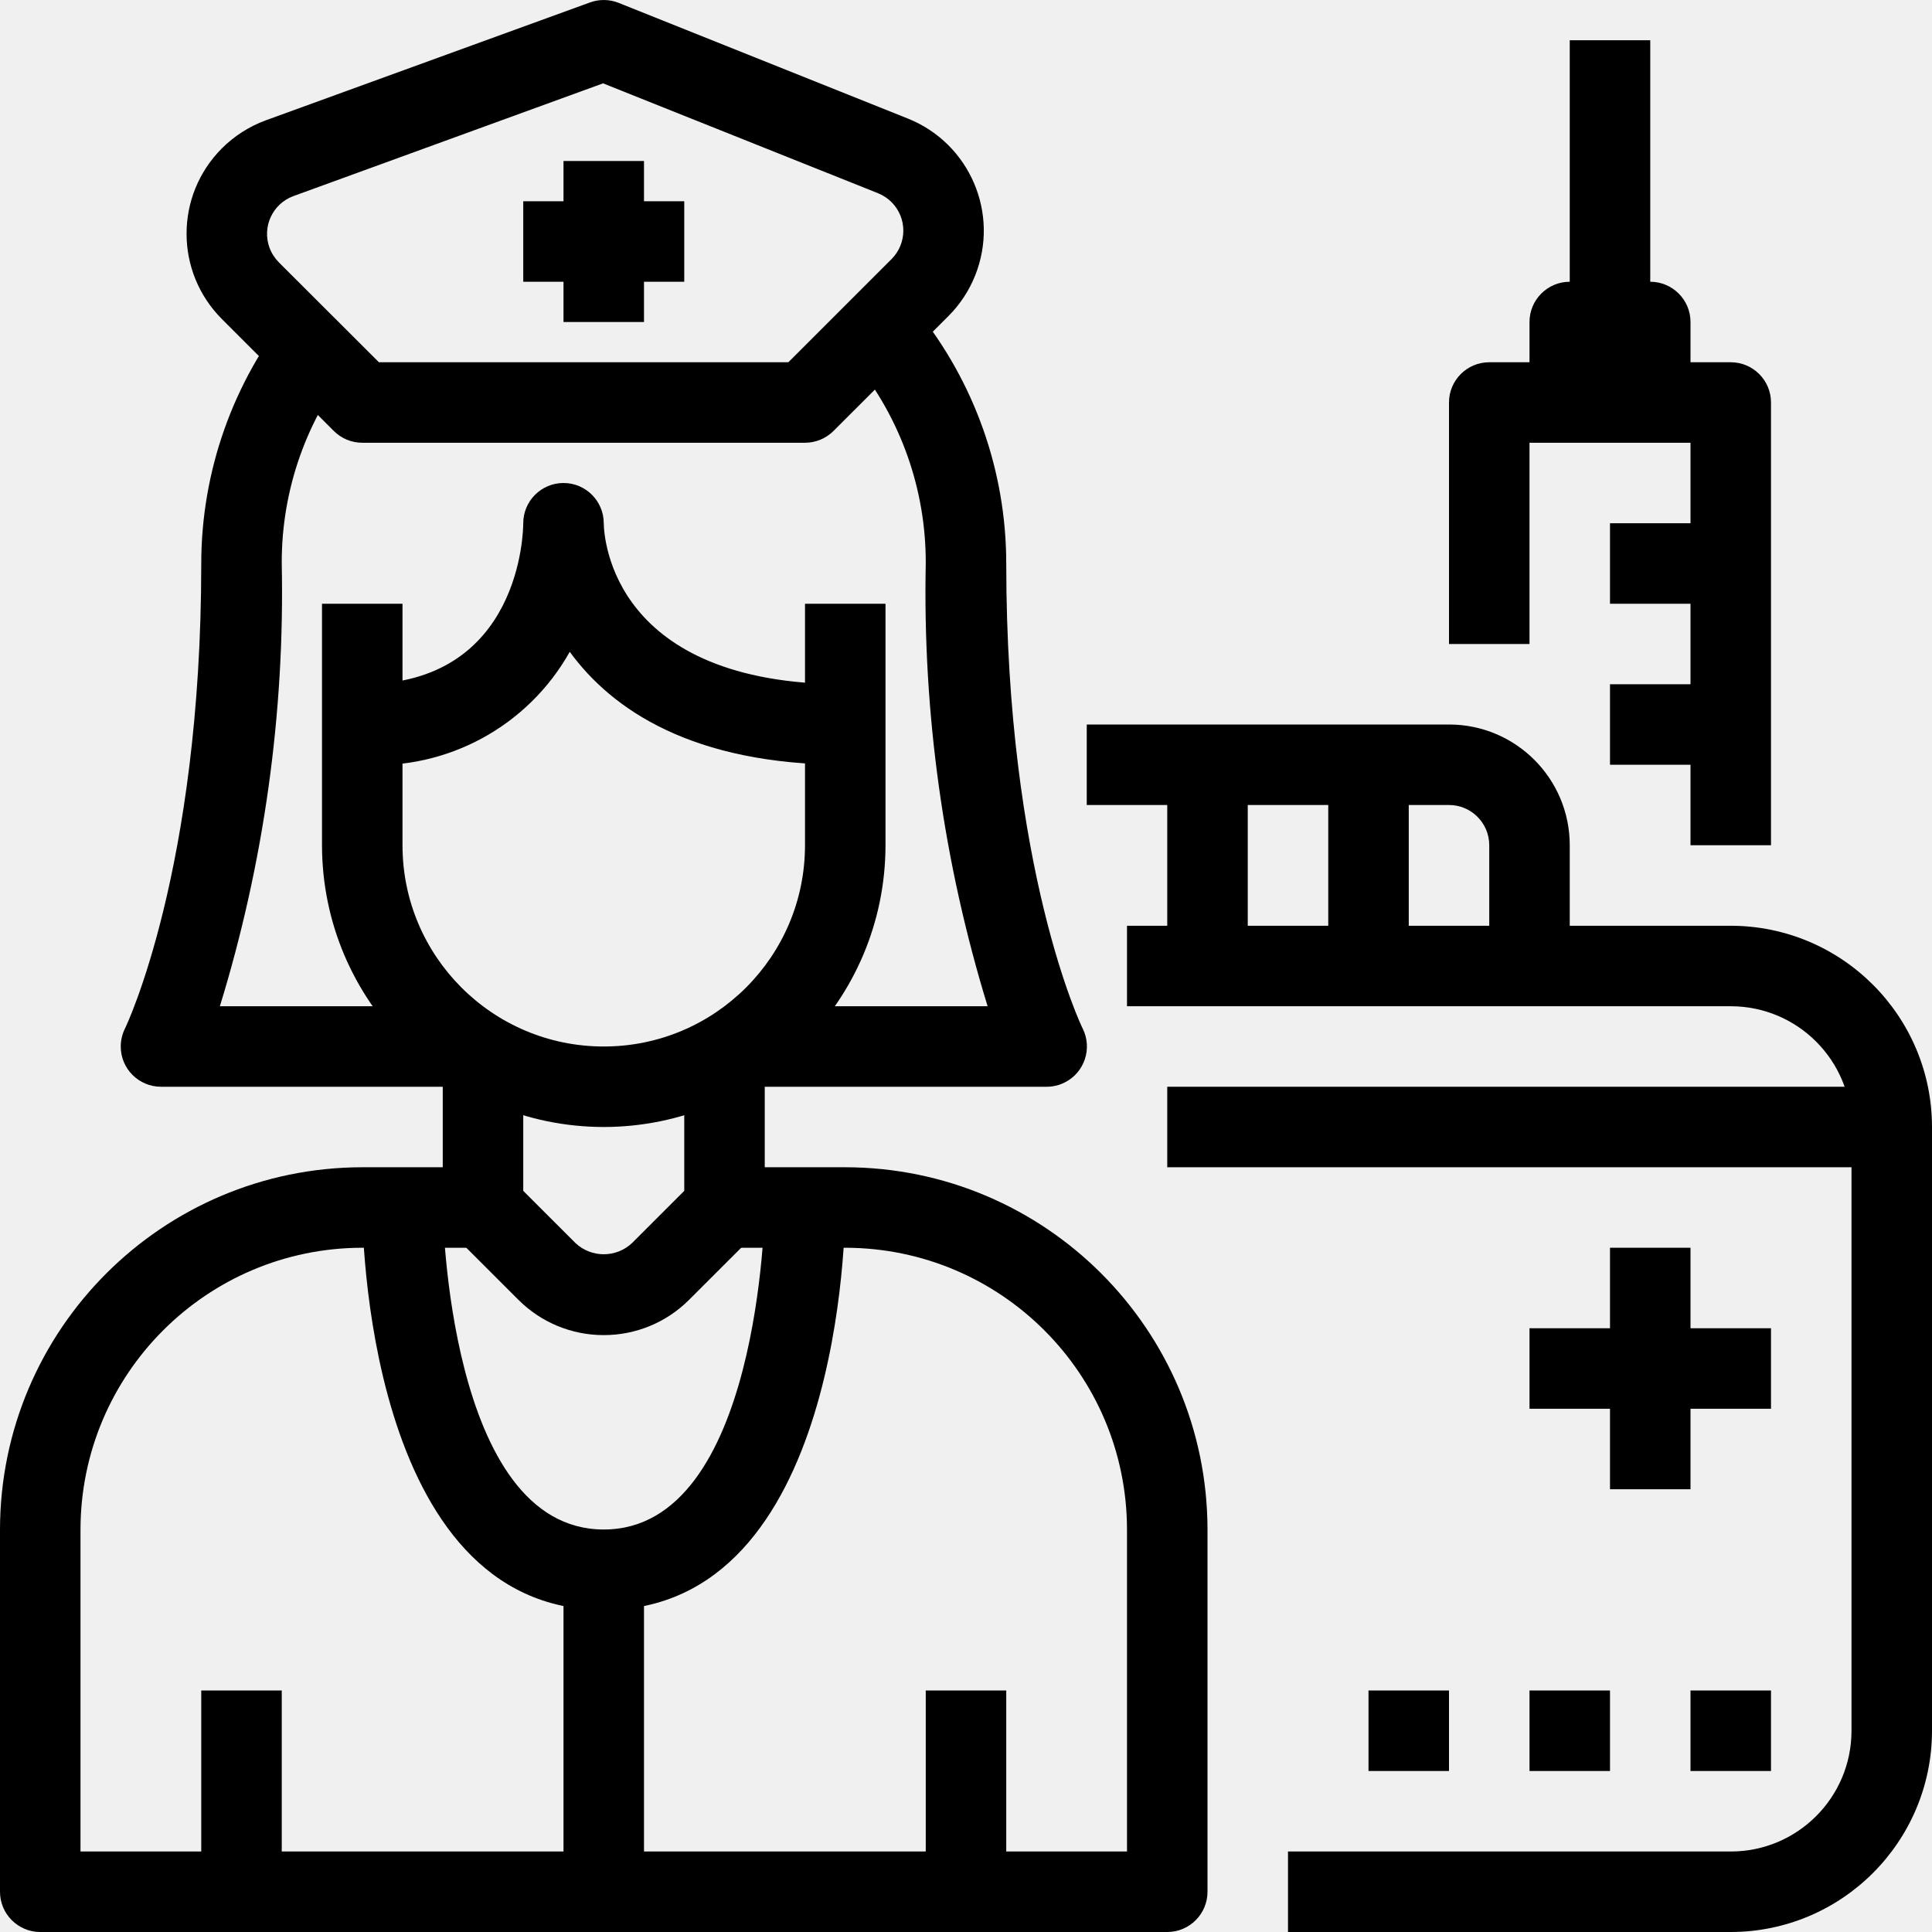
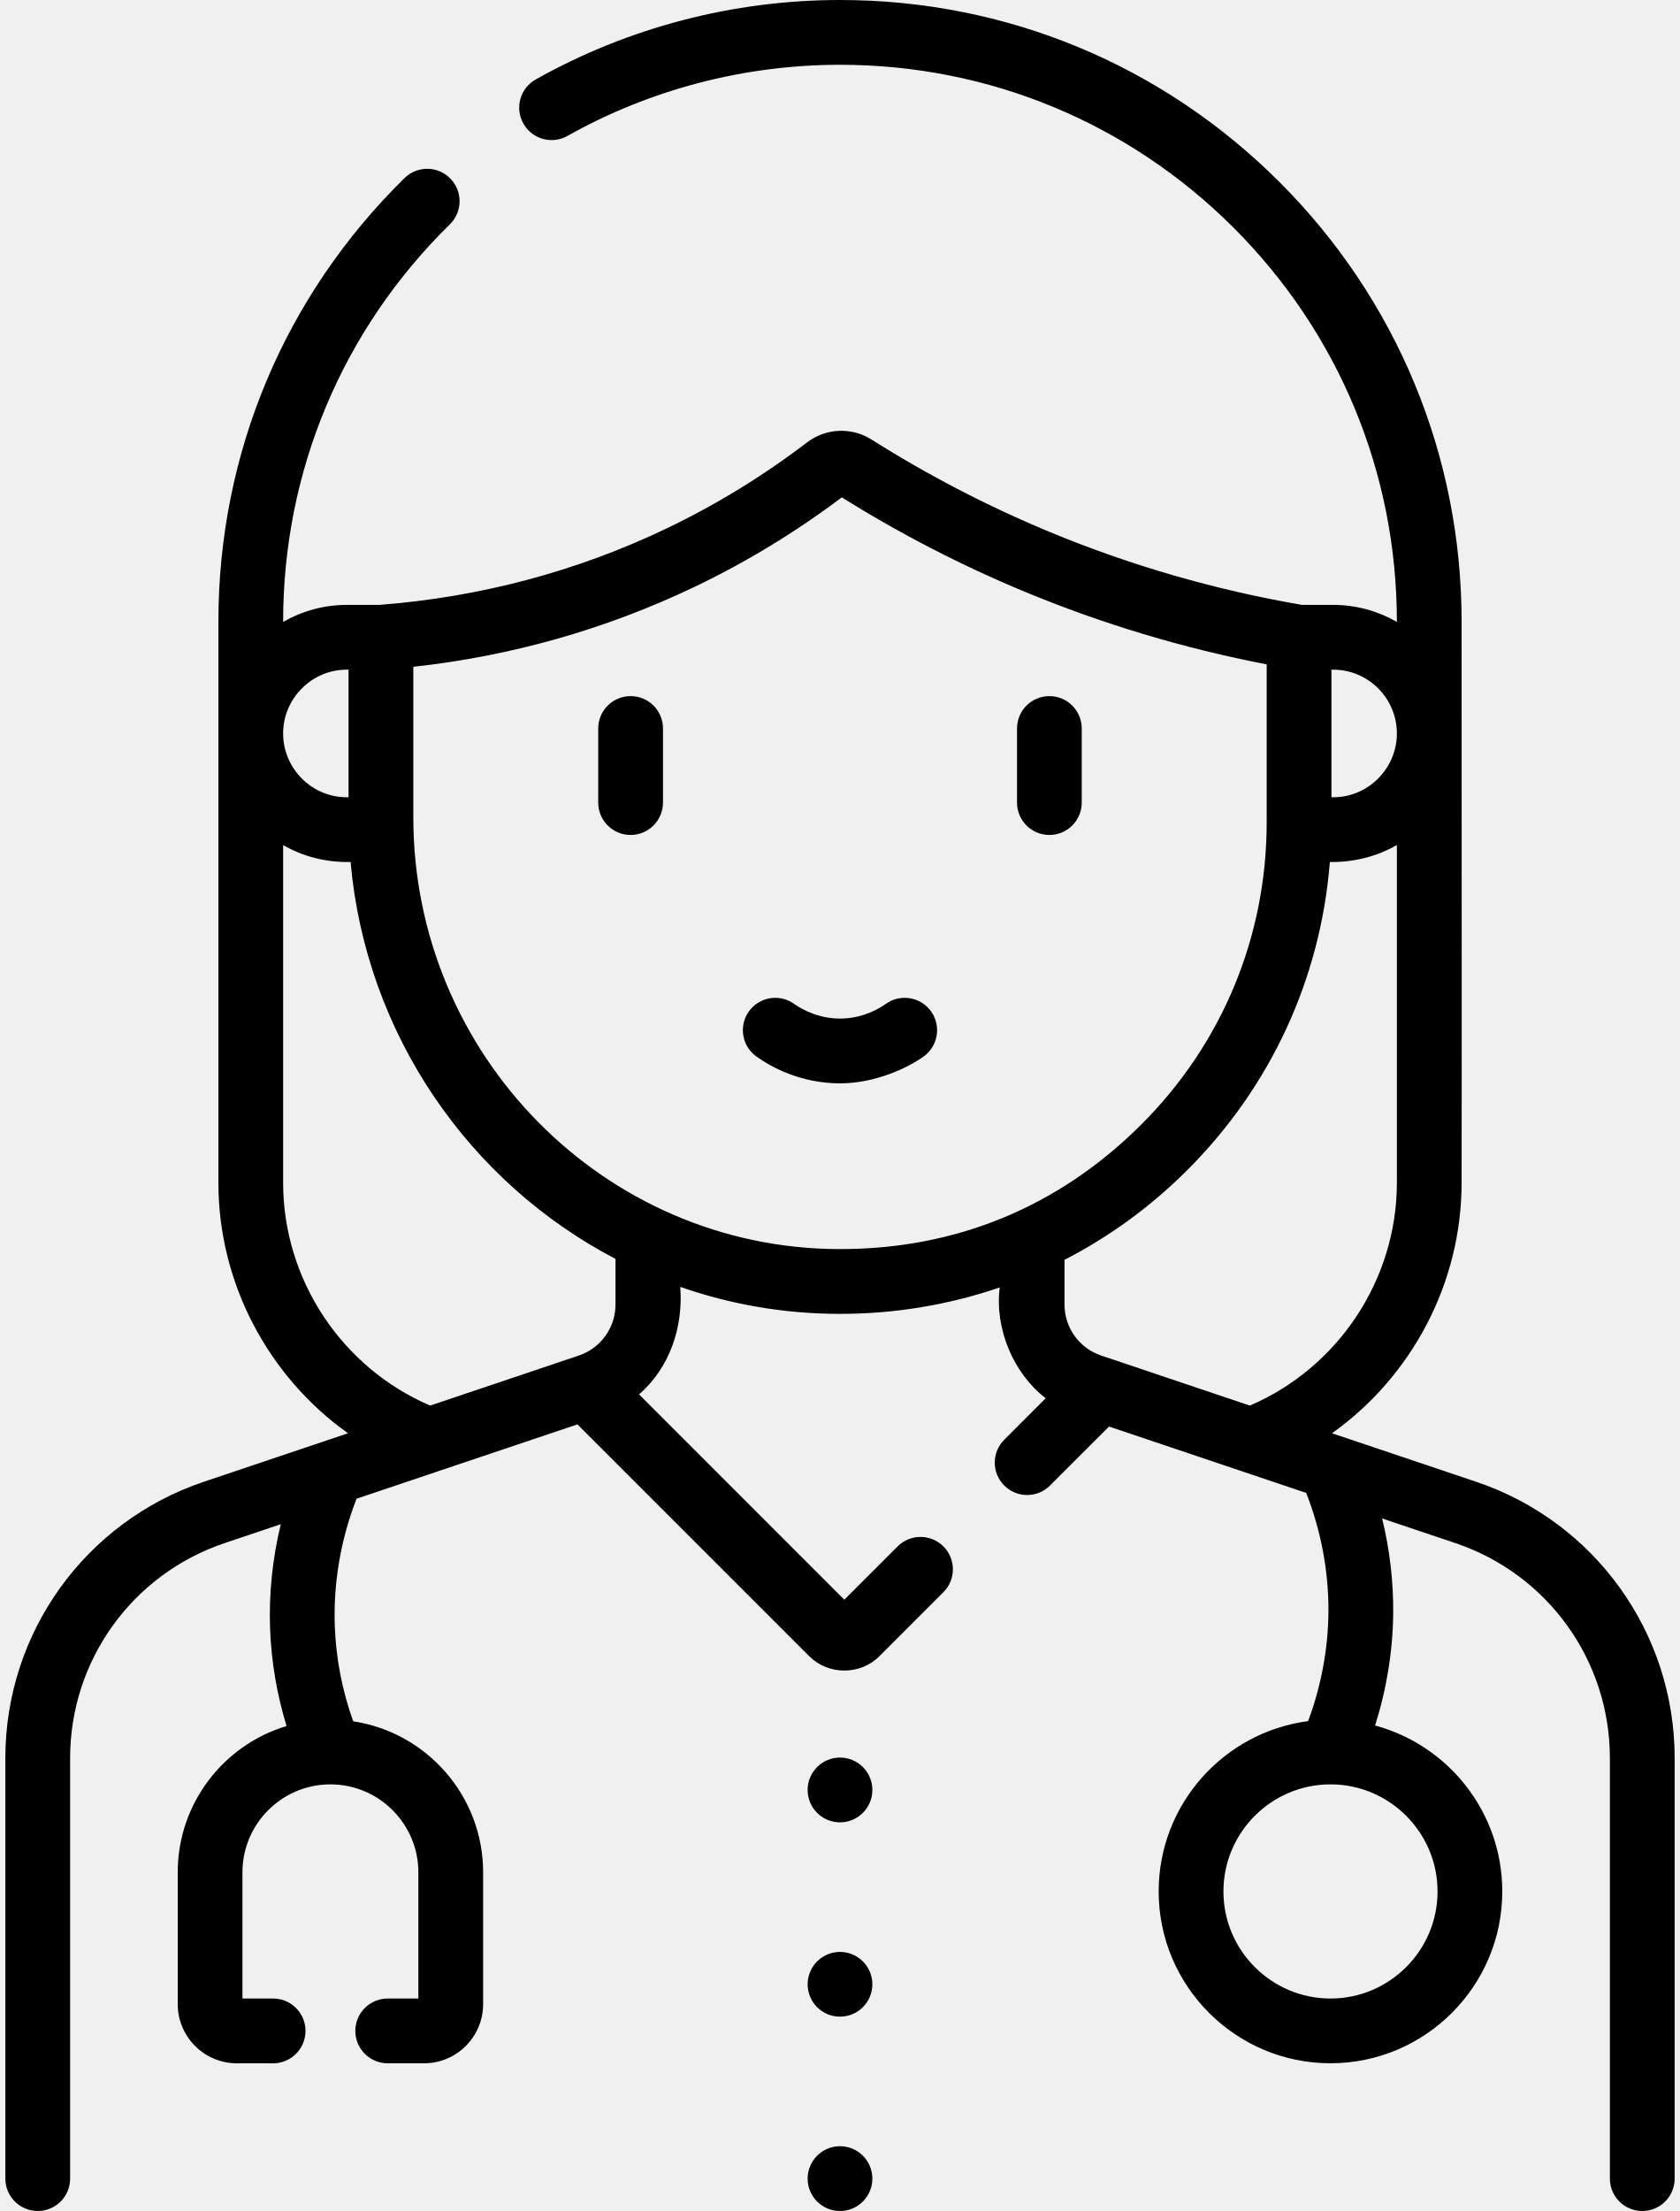
- <svg xmlns="http://www.w3.org/2000/svg" width="42" height="42" viewBox="0 0 42 42" fill="none">
-   <g clip-path="url(#clip0)">
-     <path d="M17.5 13.125V18.375C17.5 20.791 15.541 22.75 13.125 22.75C10.709 22.75 8.75 20.791 8.75 18.375V13.125H7V18.375C7.004 21.756 9.744 24.496 13.125 24.5C16.506 24.496 19.246 21.756 19.25 18.375V13.125H17.5Z" fill="black" />
-     <path d="M13.125 11.375C13.125 10.892 12.733 10.5 12.25 10.5C11.767 10.5 11.375 10.892 11.375 11.375C11.375 11.518 11.336 14.875 7.875 14.875V16.625C9.725 16.741 11.478 15.787 12.386 14.17C13.3 15.423 15.05 16.625 18.375 16.625V14.875C13.334 14.875 13.131 11.725 13.125 11.375Z" fill="black" />
-     <path d="M4.78 21.875C5.738 18.759 6.192 15.51 6.125 12.25C6.118 10.648 6.668 9.093 7.68 7.851L6.319 6.75C5.063 8.308 4.377 10.249 4.375 12.25C4.375 18.916 2.733 22.328 2.717 22.359C2.656 22.481 2.625 22.615 2.625 22.751C2.625 23.234 3.017 23.625 3.5 23.625H10.5V21.875H4.78V21.875Z" fill="black" />
-     <path d="M23.538 22.362C23.517 22.328 21.875 18.916 21.875 12.25C21.874 10.249 21.188 8.308 19.931 6.75L18.57 7.851C19.582 9.093 20.132 10.648 20.125 12.25C20.058 15.51 20.512 18.759 21.47 21.875H15.75V23.625H22.75C22.886 23.626 23.02 23.595 23.142 23.534C23.575 23.32 23.752 22.795 23.538 22.362Z" fill="black" />
-     <path d="M14.875 22.75V25.888L13.744 27.019C13.397 27.349 12.853 27.349 12.506 27.019L11.375 25.888V22.75H9.625V26.25C9.625 26.482 9.717 26.705 9.881 26.869L11.269 28.256C11.761 28.749 12.429 29.025 13.125 29.024C13.821 29.025 14.489 28.749 14.981 28.256L16.369 26.869C16.533 26.705 16.625 26.482 16.625 26.25V22.75H14.875Z" fill="black" />
-     <path d="M18.375 25.375H15.75V27.125H18.375C21.756 27.129 24.496 29.869 24.5 33.25V40.25H1.75V33.25C1.754 29.869 4.494 27.129 7.875 27.125H10.5V25.375H7.875C3.528 25.381 0.006 28.903 0 33.25V41.125C0 41.608 0.392 42 0.875 42H25.375C25.858 42 26.25 41.608 26.25 41.125V33.25C26.245 28.903 22.722 25.381 18.375 25.375Z" fill="black" />
-     <path d="M16.625 26.25C16.625 26.32 16.52 33.25 13.125 33.25C9.73 33.25 9.625 26.319 9.625 26.25H7.875C7.875 26.607 7.935 35 13.125 35C18.316 35 18.375 26.607 18.375 26.25H16.625Z" fill="black" />
-     <path d="M21.875 36.75H20.125V41.125H21.875V36.75Z" fill="black" />
-     <path d="M6.125 36.75H4.375V41.125H6.125V36.75Z" fill="black" />
-     <path d="M14 34.125H12.25V41.125H14V34.125Z" fill="black" />
-     <path d="M19.736 2.577L13.451 0.063C13.251 -0.017 13.028 -0.021 12.826 0.053L5.783 2.614C5.423 2.745 5.095 2.954 4.824 3.225C3.799 4.25 3.8 5.912 4.825 6.937L7.257 9.369C7.421 9.533 7.643 9.625 7.875 9.625H17.5C17.732 9.625 17.954 9.533 18.119 9.369L20.618 6.871C20.869 6.62 21.067 6.32 21.199 5.989C21.737 4.643 21.082 3.116 19.736 2.577ZM19.38 5.634L17.138 7.875H8.237L6.062 5.703C5.972 5.612 5.902 5.503 5.858 5.383C5.693 4.929 5.927 4.427 6.381 4.262L13.11 1.812L19.086 4.2C19.198 4.245 19.298 4.311 19.383 4.396C19.724 4.739 19.722 5.293 19.38 5.634Z" fill="black" />
-     <path d="M14 3.5H12.25V7H14V3.5Z" fill="black" />
-     <path d="M14.875 4.375H11.375V6.125H14.875V4.375Z" fill="black" />
-     <path d="M37.625 20.125H24.5V21.875H37.625C39.075 21.875 40.25 23.05 40.25 24.5V37.625C40.25 39.075 39.075 40.25 37.625 40.25H28V42H37.625C40.04 41.997 41.997 40.04 42 37.625V24.5C41.997 22.085 40.04 20.128 37.625 20.125Z" fill="black" />
-     <path d="M41.125 23.625H25.375V25.375H41.125V23.625Z" fill="black" />
-     <path d="M31.5 15.75H23.625V17.5H31.5C31.983 17.5 32.375 17.892 32.375 18.375V21H34.125V18.375C34.125 16.925 32.95 15.75 31.5 15.75Z" fill="black" />
-     <path d="M30.625 16.625H28.875V21H30.625V16.625Z" fill="black" />
-     <path d="M27.125 16.625H25.375V21H27.125V16.625Z" fill="black" />
-     <path d="M36.75 27.125H35V32.375H36.75V27.125Z" fill="black" />
-     <path d="M38.5 28.875H33.25V30.625H38.5V28.875Z" fill="black" />
-     <path d="M38.5 36.75H36.75V38.5H38.5V36.75Z" fill="black" />
-     <path d="M35 36.75H33.25V38.5H35V36.75Z" fill="black" />
-     <path d="M31.5 36.75H29.75V38.5H31.5V36.75Z" fill="black" />
-     <path d="M37.625 7.875H32.375C31.892 7.875 31.5 8.267 31.5 8.75V14H33.25V9.625H36.75V18.375H38.5V8.75C38.5 8.267 38.108 7.875 37.625 7.875Z" fill="black" />
-     <path d="M35.875 0.875H34.125V8.75H35.875V0.875Z" fill="black" />
-     <path d="M35.875 6.125H34.125C33.642 6.125 33.25 6.517 33.25 7V8.75H36.75V7C36.75 6.517 36.358 6.125 35.875 6.125Z" fill="black" />
-     <path d="M37.625 11.375H35V13.125H37.625V11.375Z" fill="black" />
-     <path d="M37.625 14.875H35V16.625H37.625V14.875Z" fill="black" />
-   </g>
-   <defs>
-     <clipPath id="clip0">
-       <rect width="42" height="42" fill="white" />
-     </clipPath>
-   </defs>
+ <svg xmlns="http://www.w3.org/2000/svg" width="38" height="50" viewBox="0 0 38 50" fill="none">
+   <path d="M19 44.141C18.596 44.141 18.268 44.469 18.268 44.873C18.268 45.278 18.596 45.605 19 45.605C19.404 45.605 19.732 45.278 19.732 44.873C19.732 44.469 19.404 44.141 19 44.141ZM19 39.746C18.596 39.746 18.268 40.074 18.268 40.478C18.268 40.883 18.596 41.211 19 41.211C19.404 41.211 19.732 40.883 19.732 40.478C19.732 40.074 19.404 39.746 19 39.746ZM19 48.535C18.596 48.535 18.268 48.863 18.268 49.268C18.268 49.672 18.596 50 19 50C19.404 50 19.732 49.672 19.732 49.268C19.732 48.863 19.404 48.535 19 48.535ZM33.389 33.509L30.129 32.412C31.931 31.128 33.06 29.021 33.06 26.747C33.065 26.738 33.06 14.061 33.06 14.061C33.06 10.306 31.598 6.775 28.943 4.119C26.287 1.463 22.756 0 19 0C16.588 0 14.208 0.621 12.117 1.797C11.765 1.995 11.639 2.442 11.838 2.794C12.036 3.147 12.483 3.272 12.835 3.074C14.707 2.021 16.839 1.465 19 1.465C22.364 1.465 25.527 2.775 27.907 5.154C30.286 7.534 31.596 10.697 31.596 14.06V14.064C31.17 13.82 30.678 13.679 30.154 13.679H29.45C27.49 13.343 25.568 12.787 23.736 12.027C22.342 11.448 20.987 10.745 19.71 9.938C19.262 9.655 18.678 9.681 18.257 10.003C17.26 10.764 16.184 11.423 15.058 11.96C13.034 12.925 10.857 13.503 8.585 13.679H7.847C7.322 13.679 6.83 13.82 6.404 14.064V14.06C6.404 10.652 7.744 7.46 10.176 5.072C10.465 4.789 10.469 4.325 10.185 4.037C9.902 3.748 9.438 3.744 9.15 4.027C6.435 6.693 4.94 10.256 4.94 14.06V26.747C4.94 29.021 6.069 31.128 7.871 32.412L4.611 33.509C1.926 34.413 0.121 36.924 0.121 39.757V49.268C0.121 49.672 0.449 50 0.854 50C1.258 50 1.586 49.672 1.586 49.268V39.757C1.586 37.553 2.99 35.6 5.078 34.897L6.351 34.469C6.163 35.243 6.08 36.041 6.109 36.831C6.137 37.581 6.263 38.318 6.482 39.033C5.059 39.46 4.02 40.781 4.02 42.342V45.322C4.02 46.06 4.62 46.66 5.357 46.66H6.178C6.582 46.66 6.91 46.331 6.91 45.927C6.91 45.523 6.582 45.195 6.178 45.195H5.484V42.341C5.484 41.245 6.376 40.353 7.472 40.352C7.473 40.352 7.473 40.352 7.474 40.352C7.474 40.352 7.475 40.352 7.476 40.352C8.571 40.353 9.463 41.245 9.463 42.341V45.195H8.77C8.365 45.195 8.037 45.523 8.037 45.927C8.037 46.331 8.365 46.66 8.77 46.66H9.59C10.328 46.66 10.928 46.06 10.928 45.322V42.342C10.928 40.612 9.65 39.176 7.989 38.926C7.741 38.233 7.6 37.512 7.573 36.777C7.537 35.802 7.707 34.811 8.065 33.892L13.061 32.211L18.304 37.453C18.732 37.885 19.462 37.888 19.892 37.453L21.339 36.006C21.625 35.72 21.625 35.257 21.339 34.971C21.053 34.685 20.589 34.685 20.303 34.971L19.098 36.176L14.455 31.533C15.143 30.934 15.457 30.022 15.387 29.102C16.509 29.493 17.711 29.708 18.961 29.712C20.221 29.717 21.455 29.511 22.613 29.114C22.494 30.048 22.926 31.064 23.653 31.62L22.715 32.559C22.429 32.844 22.429 33.308 22.715 33.594C23.001 33.88 23.465 33.88 23.75 33.594L25.085 32.26L29.545 33.761C29.882 34.619 30.056 35.547 30.048 36.465C30.04 37.297 29.881 38.138 29.588 38.922C27.684 39.171 26.208 40.802 26.208 42.773C26.208 44.916 27.952 46.659 30.094 46.659C32.237 46.659 33.98 44.916 33.98 42.773C33.98 40.98 32.758 39.466 31.103 39.021C31.364 38.199 31.505 37.335 31.513 36.479C31.519 35.762 31.434 35.04 31.262 34.339L32.922 34.897C35.011 35.6 36.414 37.553 36.414 39.757V49.267C36.414 49.672 36.742 50 37.147 50C37.551 50 37.879 49.672 37.879 49.267V39.757C37.879 36.924 36.075 34.413 33.389 33.509ZM30.116 15.144H30.154C30.947 15.144 31.593 15.788 31.596 16.581V16.592C31.592 17.395 30.923 18.052 30.116 18.029V15.144ZM6.404 16.581C6.407 15.777 7.078 15.122 7.884 15.144V18.029C7.077 18.052 6.408 17.398 6.404 16.592V16.581ZM13.922 29.499C13.922 30.024 13.588 30.489 13.091 30.655L9.73 31.786C7.731 30.93 6.404 28.937 6.404 26.747V19.11C6.864 19.375 7.372 19.503 7.93 19.494C8.278 23.403 10.622 26.747 13.922 28.469V29.499ZM18.966 28.247C13.663 28.229 9.349 23.849 9.349 18.484V15.079C11.566 14.836 13.695 14.232 15.688 13.282C16.866 12.721 17.993 12.036 19.041 11.247C20.355 12.069 21.745 12.787 23.175 13.38C24.935 14.111 26.775 14.663 28.651 15.024V18.596C28.651 21.181 27.643 23.608 25.812 25.433C23.951 27.288 21.625 28.257 18.966 28.247ZM28.27 31.786L24.909 30.655C24.412 30.489 24.078 30.024 24.078 29.499V28.49C25.087 27.971 26.02 27.294 26.846 26.47C28.741 24.582 29.871 22.132 30.08 19.494C30.619 19.502 31.155 19.366 31.596 19.109V26.747C31.596 28.937 30.269 30.93 28.27 31.786ZM32.516 42.773C32.516 44.108 31.43 45.195 30.095 45.195C28.759 45.195 27.673 44.108 27.673 42.773C27.673 41.439 28.758 40.354 30.092 40.352C30.093 40.352 30.093 40.352 30.094 40.352C30.095 40.352 30.095 40.352 30.096 40.352C31.43 40.353 32.516 41.439 32.516 42.773ZM23.736 15.742C23.331 15.742 23.004 16.07 23.004 16.474V18.149C23.004 18.554 23.331 18.882 23.736 18.882C24.14 18.882 24.468 18.554 24.468 18.149V16.474C24.468 16.07 24.14 15.742 23.736 15.742ZM20.04 22.7C19.875 22.817 19.529 23.016 19.064 23.033C18.54 23.051 18.146 22.832 17.959 22.7C17.629 22.466 17.172 22.544 16.938 22.874C16.704 23.204 16.782 23.661 17.113 23.895C17.437 24.125 18.103 24.499 19.001 24.499C19.787 24.499 20.518 24.158 20.888 23.895C21.218 23.66 21.295 23.203 21.061 22.873C20.827 22.544 20.37 22.466 20.04 22.7ZM14.264 15.742C13.86 15.742 13.531 16.07 13.531 16.474V18.149C13.531 18.554 13.86 18.882 14.264 18.882C14.668 18.882 14.996 18.554 14.996 18.149V16.474C14.996 16.07 14.669 15.742 14.264 15.742Z" fill="black" />
</svg>
